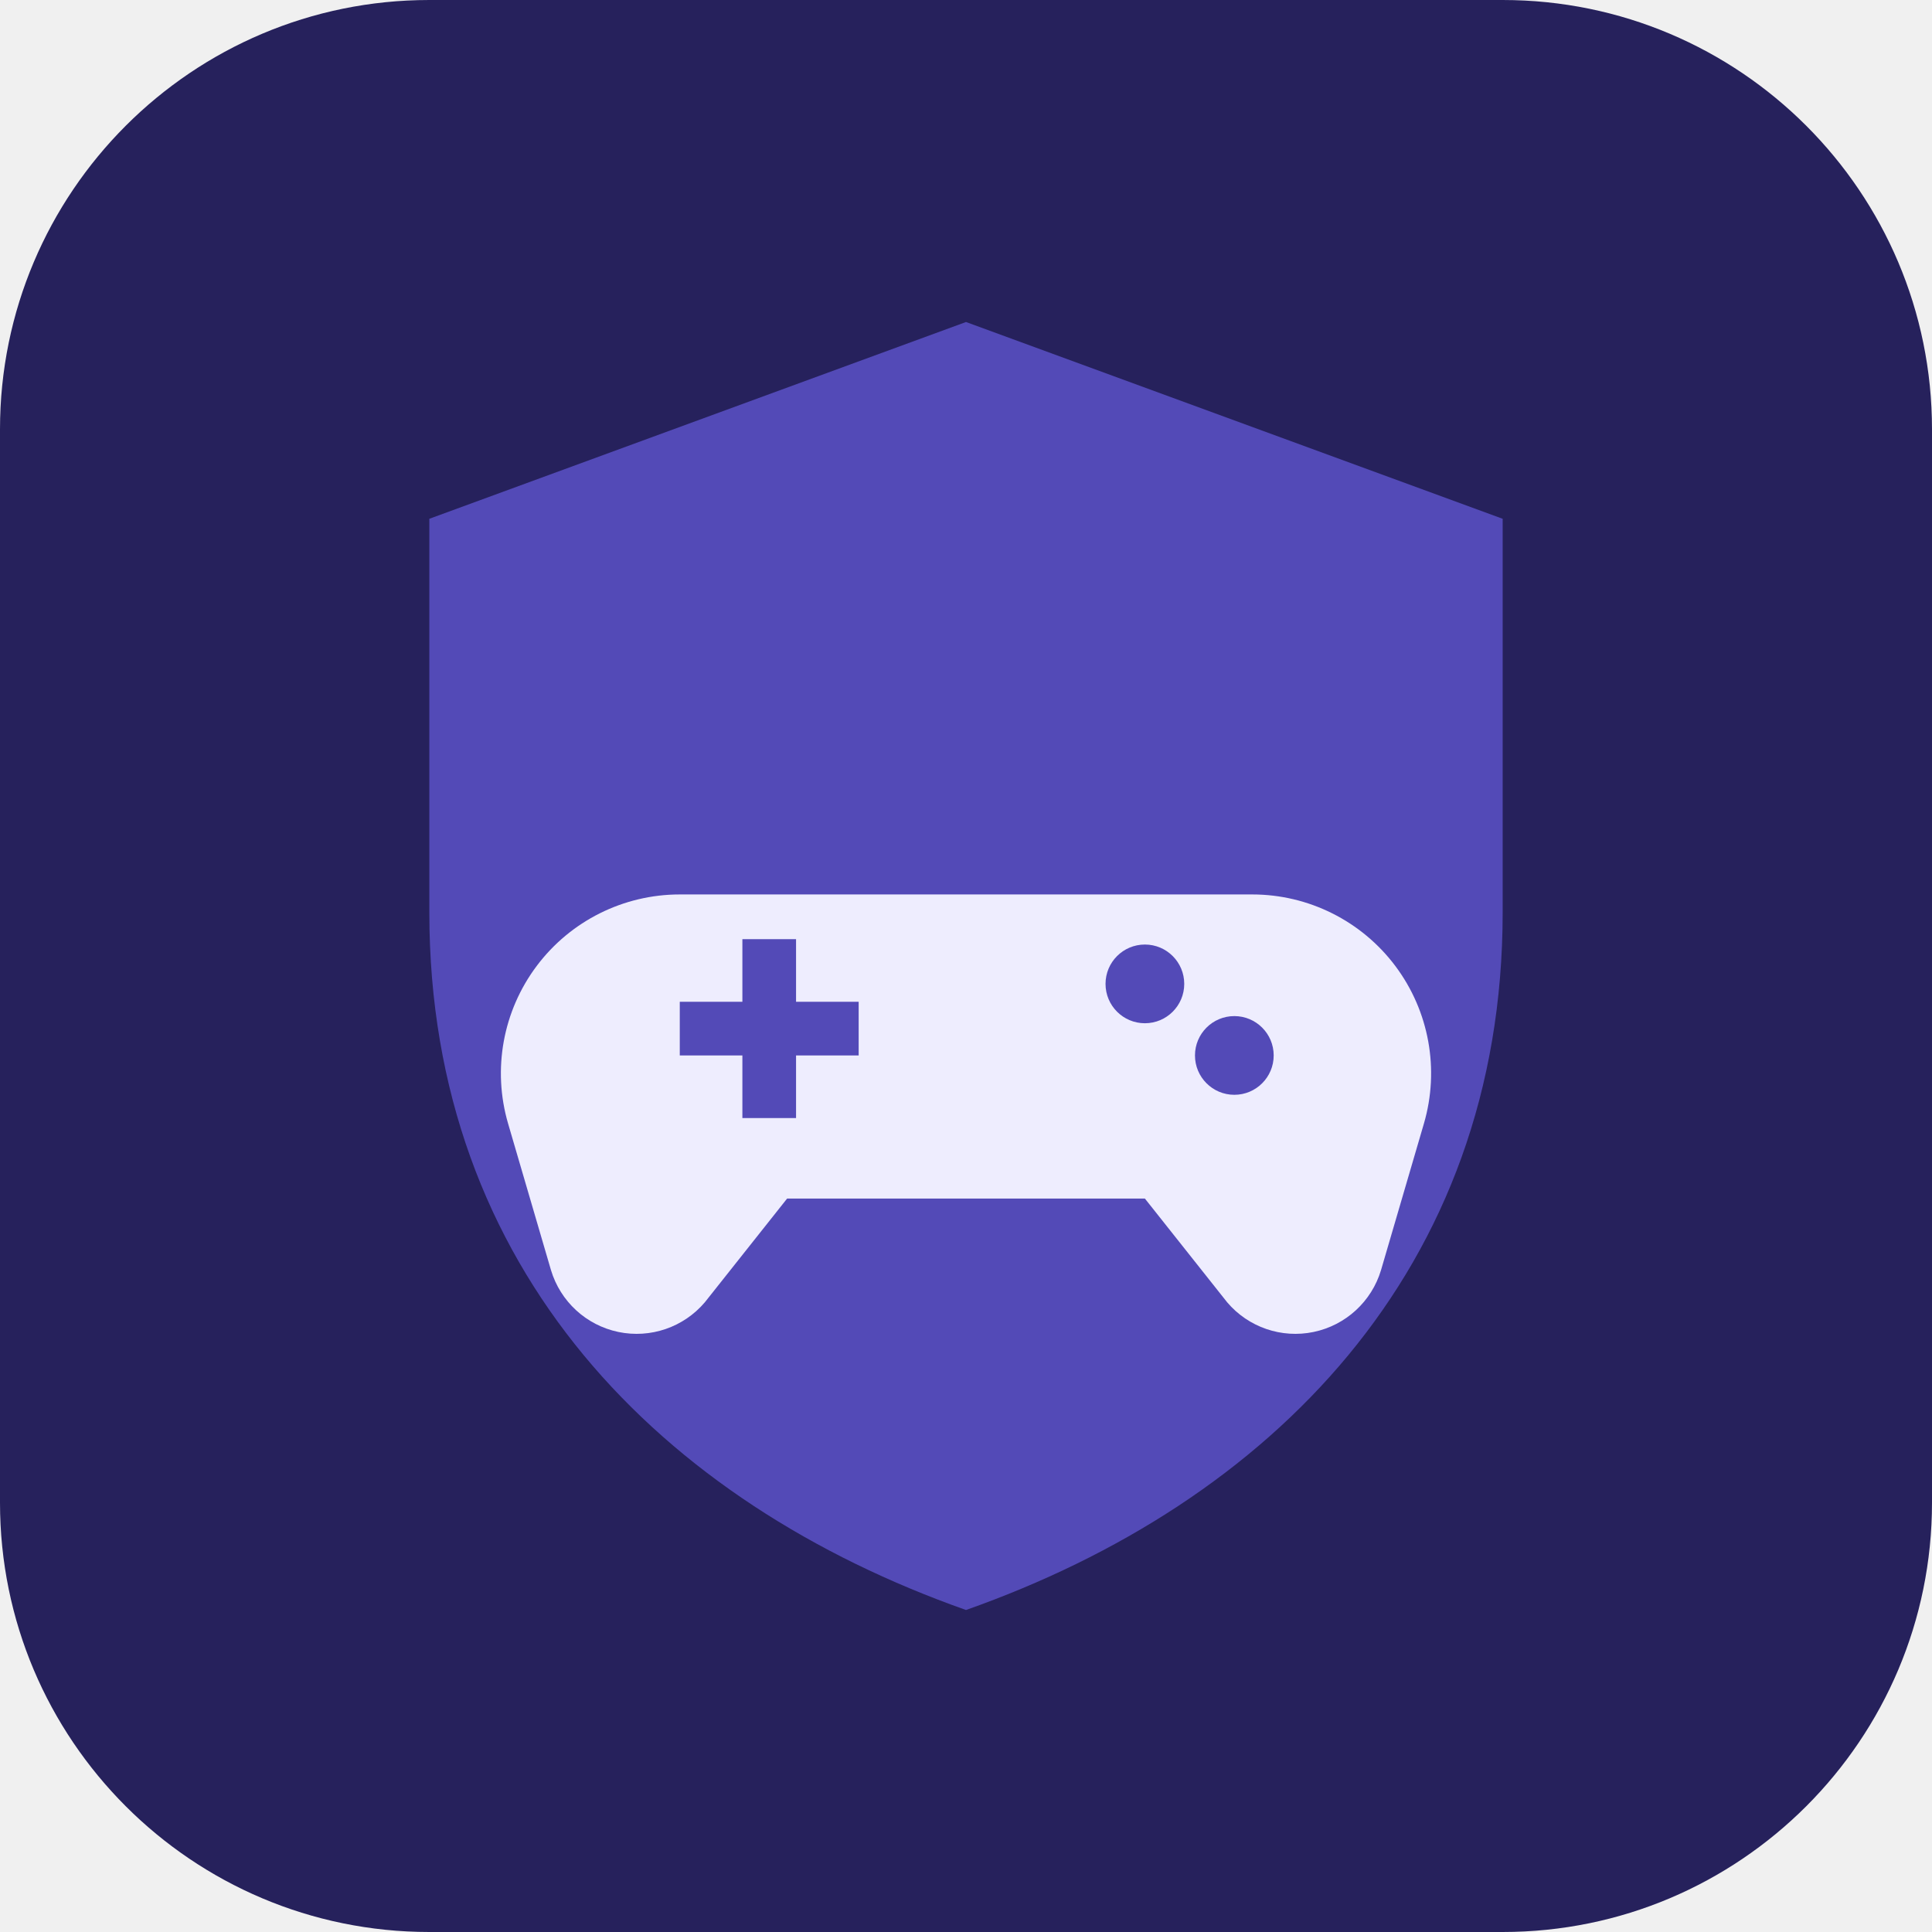
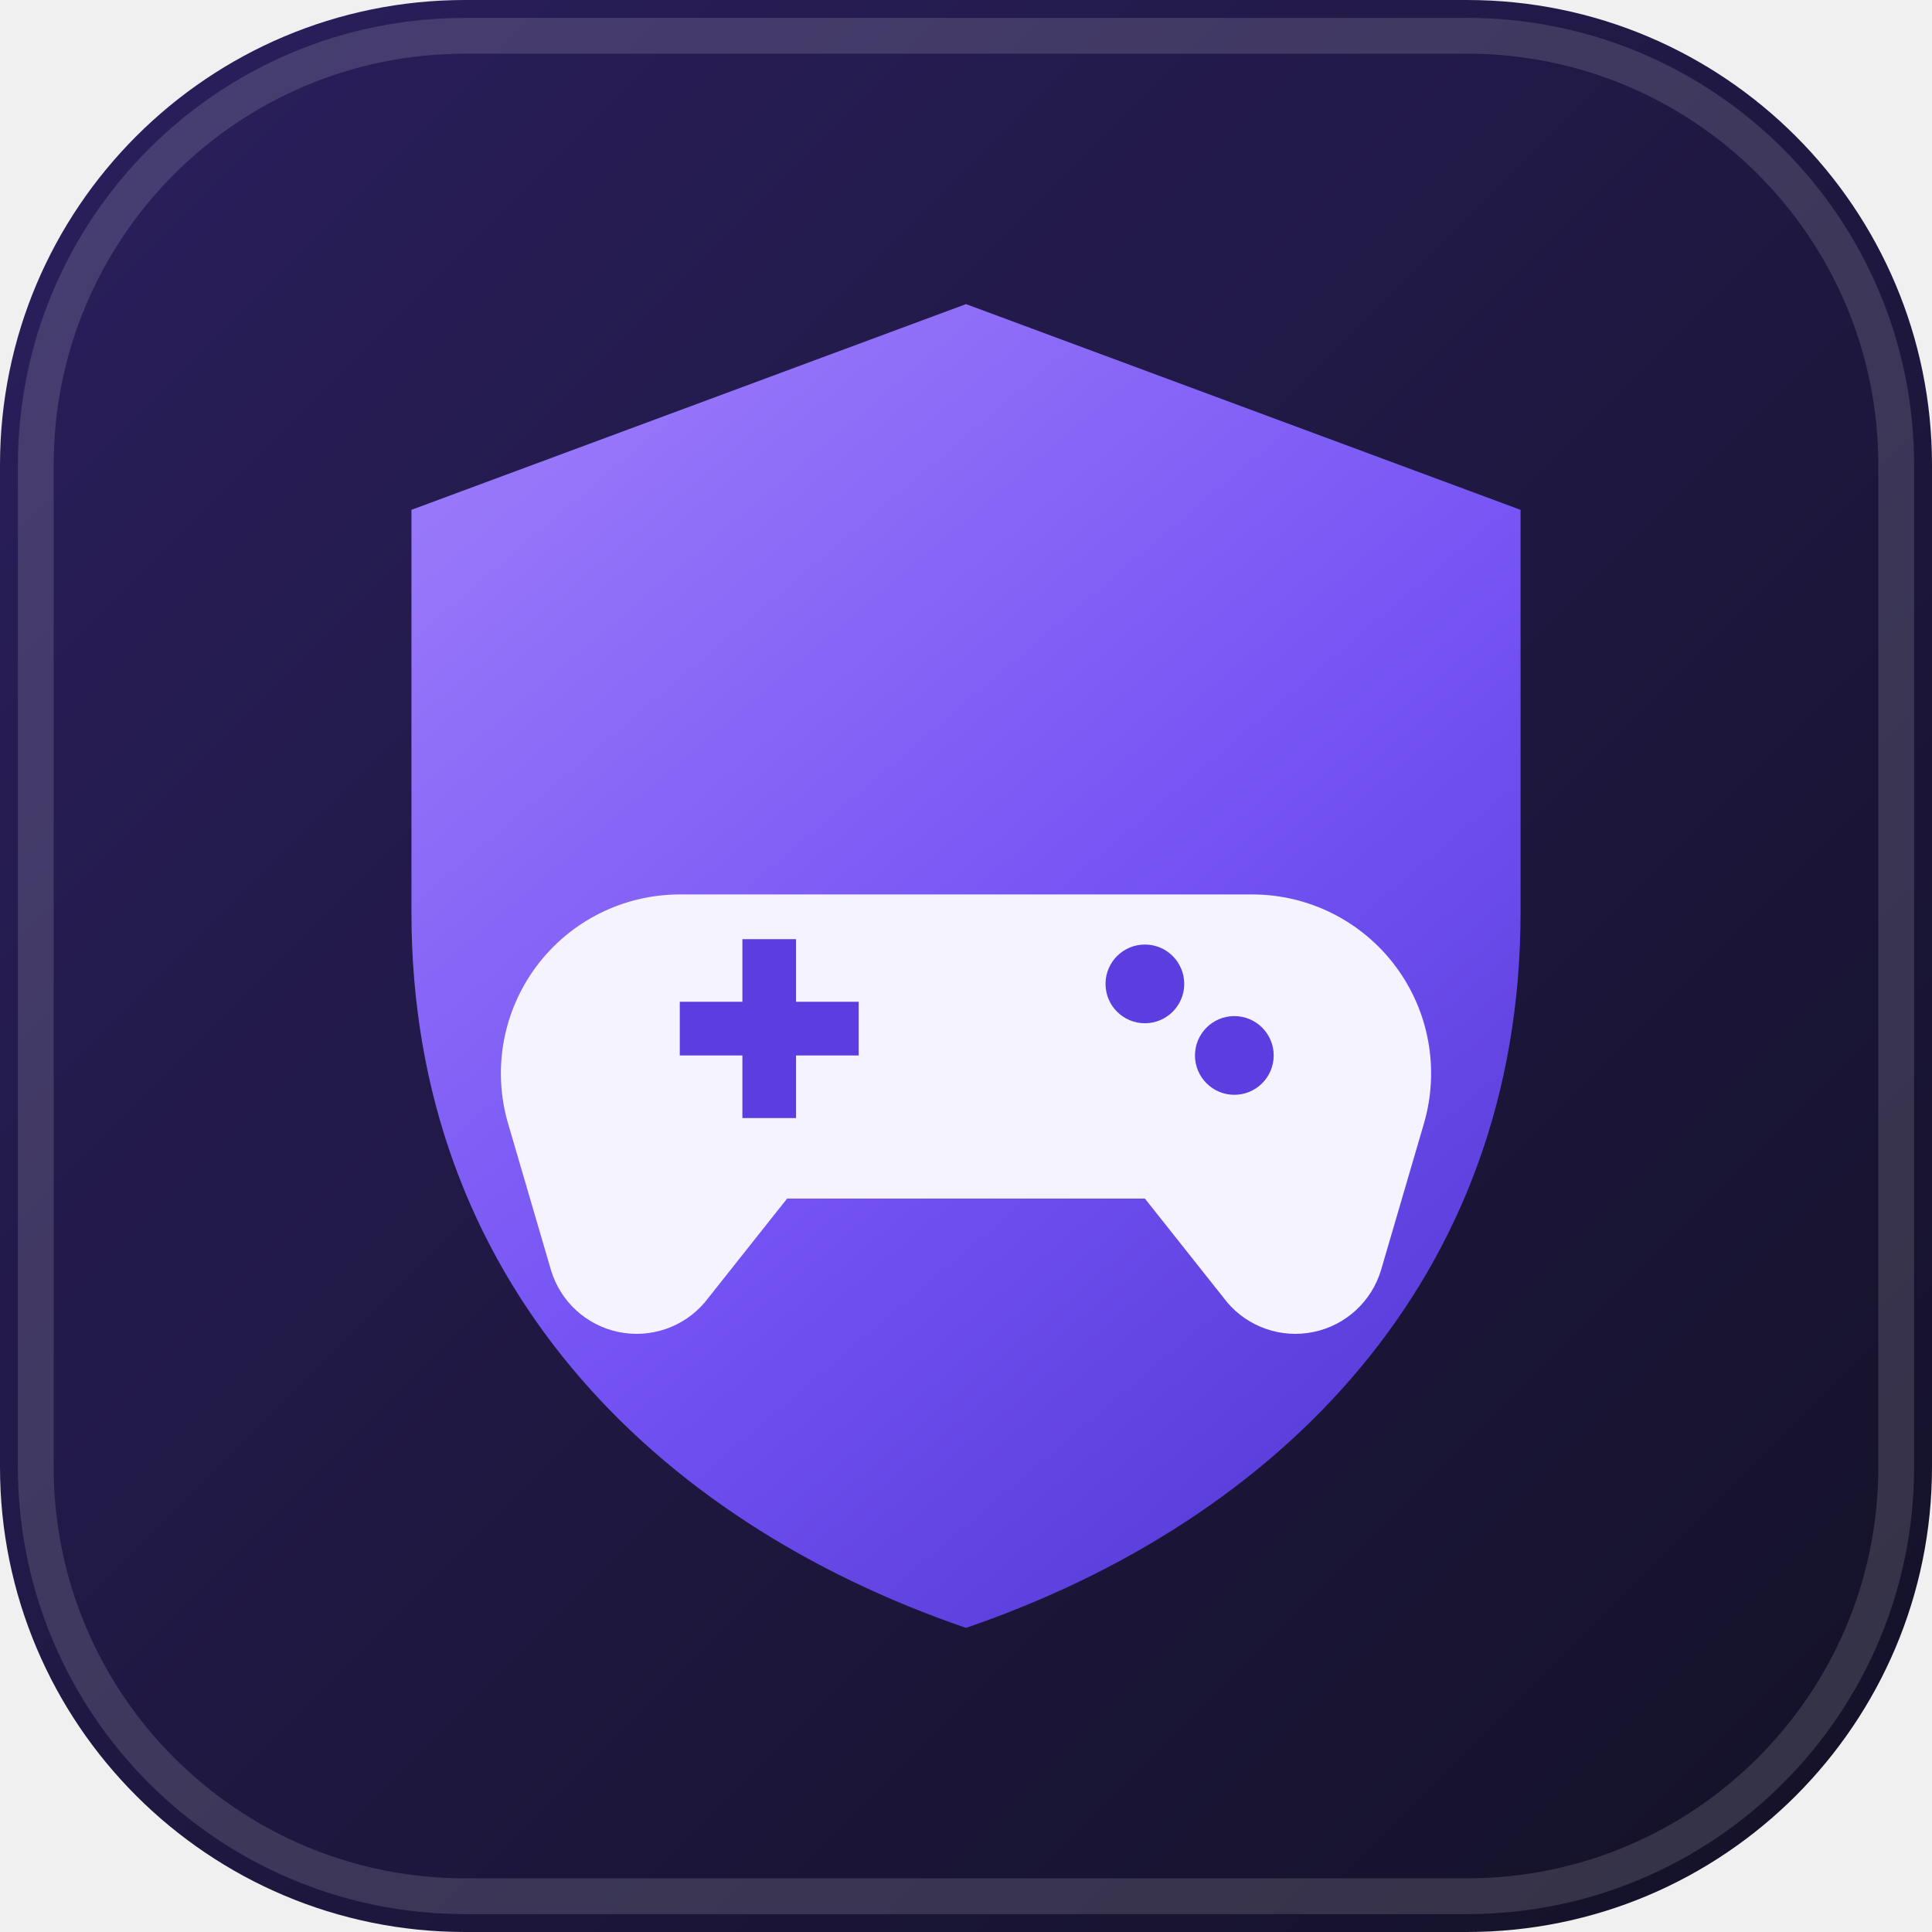
<svg xmlns="http://www.w3.org/2000/svg" viewBox="0 0 108 108">
-   <rect width="108" height="108" rx="24" fill="#26215C" />
-   <path d="M54 18l30 11v22c0 20-13 33-30 39-17-6-30-19-30-39V29z" fill="#534AB7" />
-   <path d="M38 50h32a10 10 0 0 1 9.6 12.8l-2.4 8.2a5 5 0 0 1-8.6 1.8L64 67H44l-4.6 5.8a5 5 0 0 1-8.6-1.8l-2.4-8.2A10 10 0 0 1 38 50z" fill="#EEEDFE" />
-   <g fill="#534AB7">
+   <defs>
+     <linearGradient id="bg" x1="0" y1="0" x2="1" y2="1">
+       <stop offset="0%" stop-color="#2b1f5e" />
+       <stop offset="100%" stop-color="#131126" />
+     </linearGradient>
+     <linearGradient id="shield" x1="0.15" y1="0" x2="0.85" y2="1">
+       <stop offset="0%" stop-color="#9b7bfa" />
+       <stop offset="55%" stop-color="#7452f4" />
+       <stop offset="100%" stop-color="#5338d4" />
+     </linearGradient>
+   </defs>
+   <rect width="108" height="108" rx="26" fill="url(#bg)" />
+   <rect x="2" y="2" width="104" height="104" rx="24" fill="none" stroke="#ffffff" stroke-opacity="0.14" stroke-width="2" />
+   <path d="M54 17l31 11.5v22.5c0 20.5-13.5 34-31 40-17.5-6-31-19.5-31-40V28.5z" fill="url(#shield)" />
+   <path d="M38 50h32a10 10 0 0 1 9.6 12.8l-2.4 8.2a5 5 0 0 1-8.6 1.8L64 67H44l-4.6 5.8a5 5 0 0 1-8.6-1.8l-2.4-8.2A10 10 0 0 1 38 50z" fill="#f5f3ff" />
+   <g fill="#5b3de0">
    <path d="M38 56h10v3H38z" />
    <path d="M41.5 52.5h3v10h-3z" />
    <circle cx="64" cy="55" r="2.2" />
    <circle cx="69" cy="59" r="2.2" />
  </g>
</svg>
